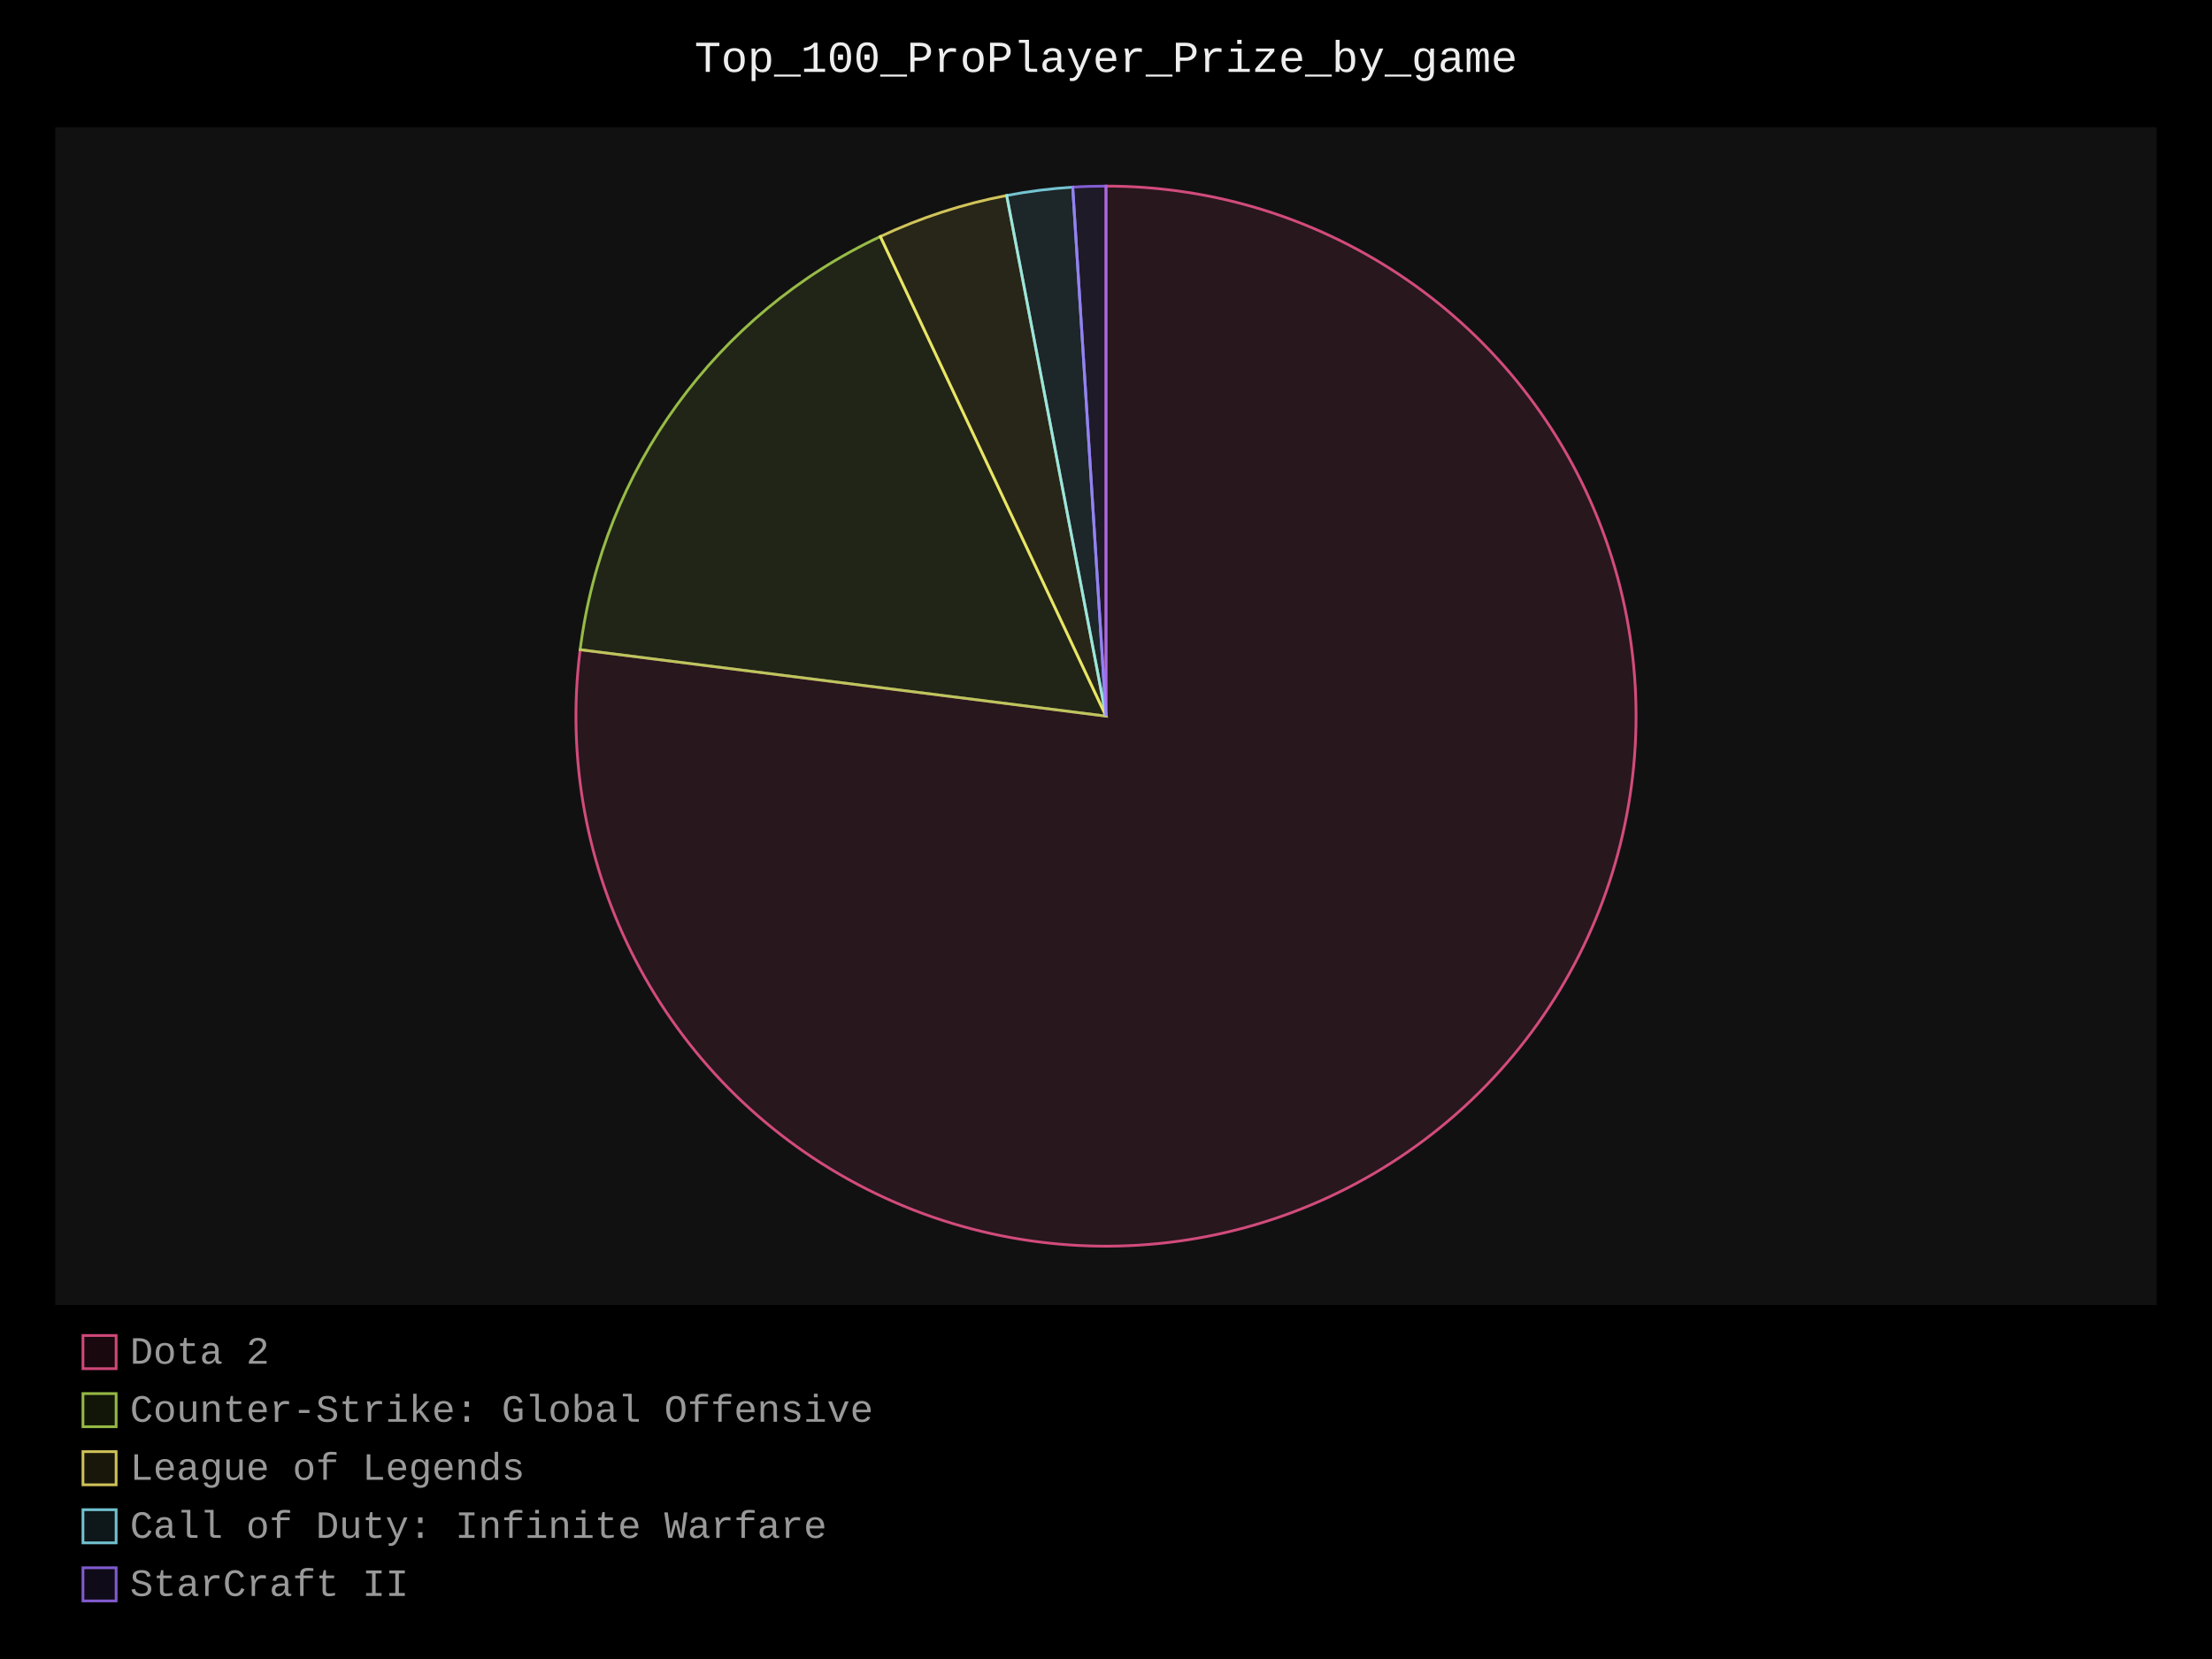
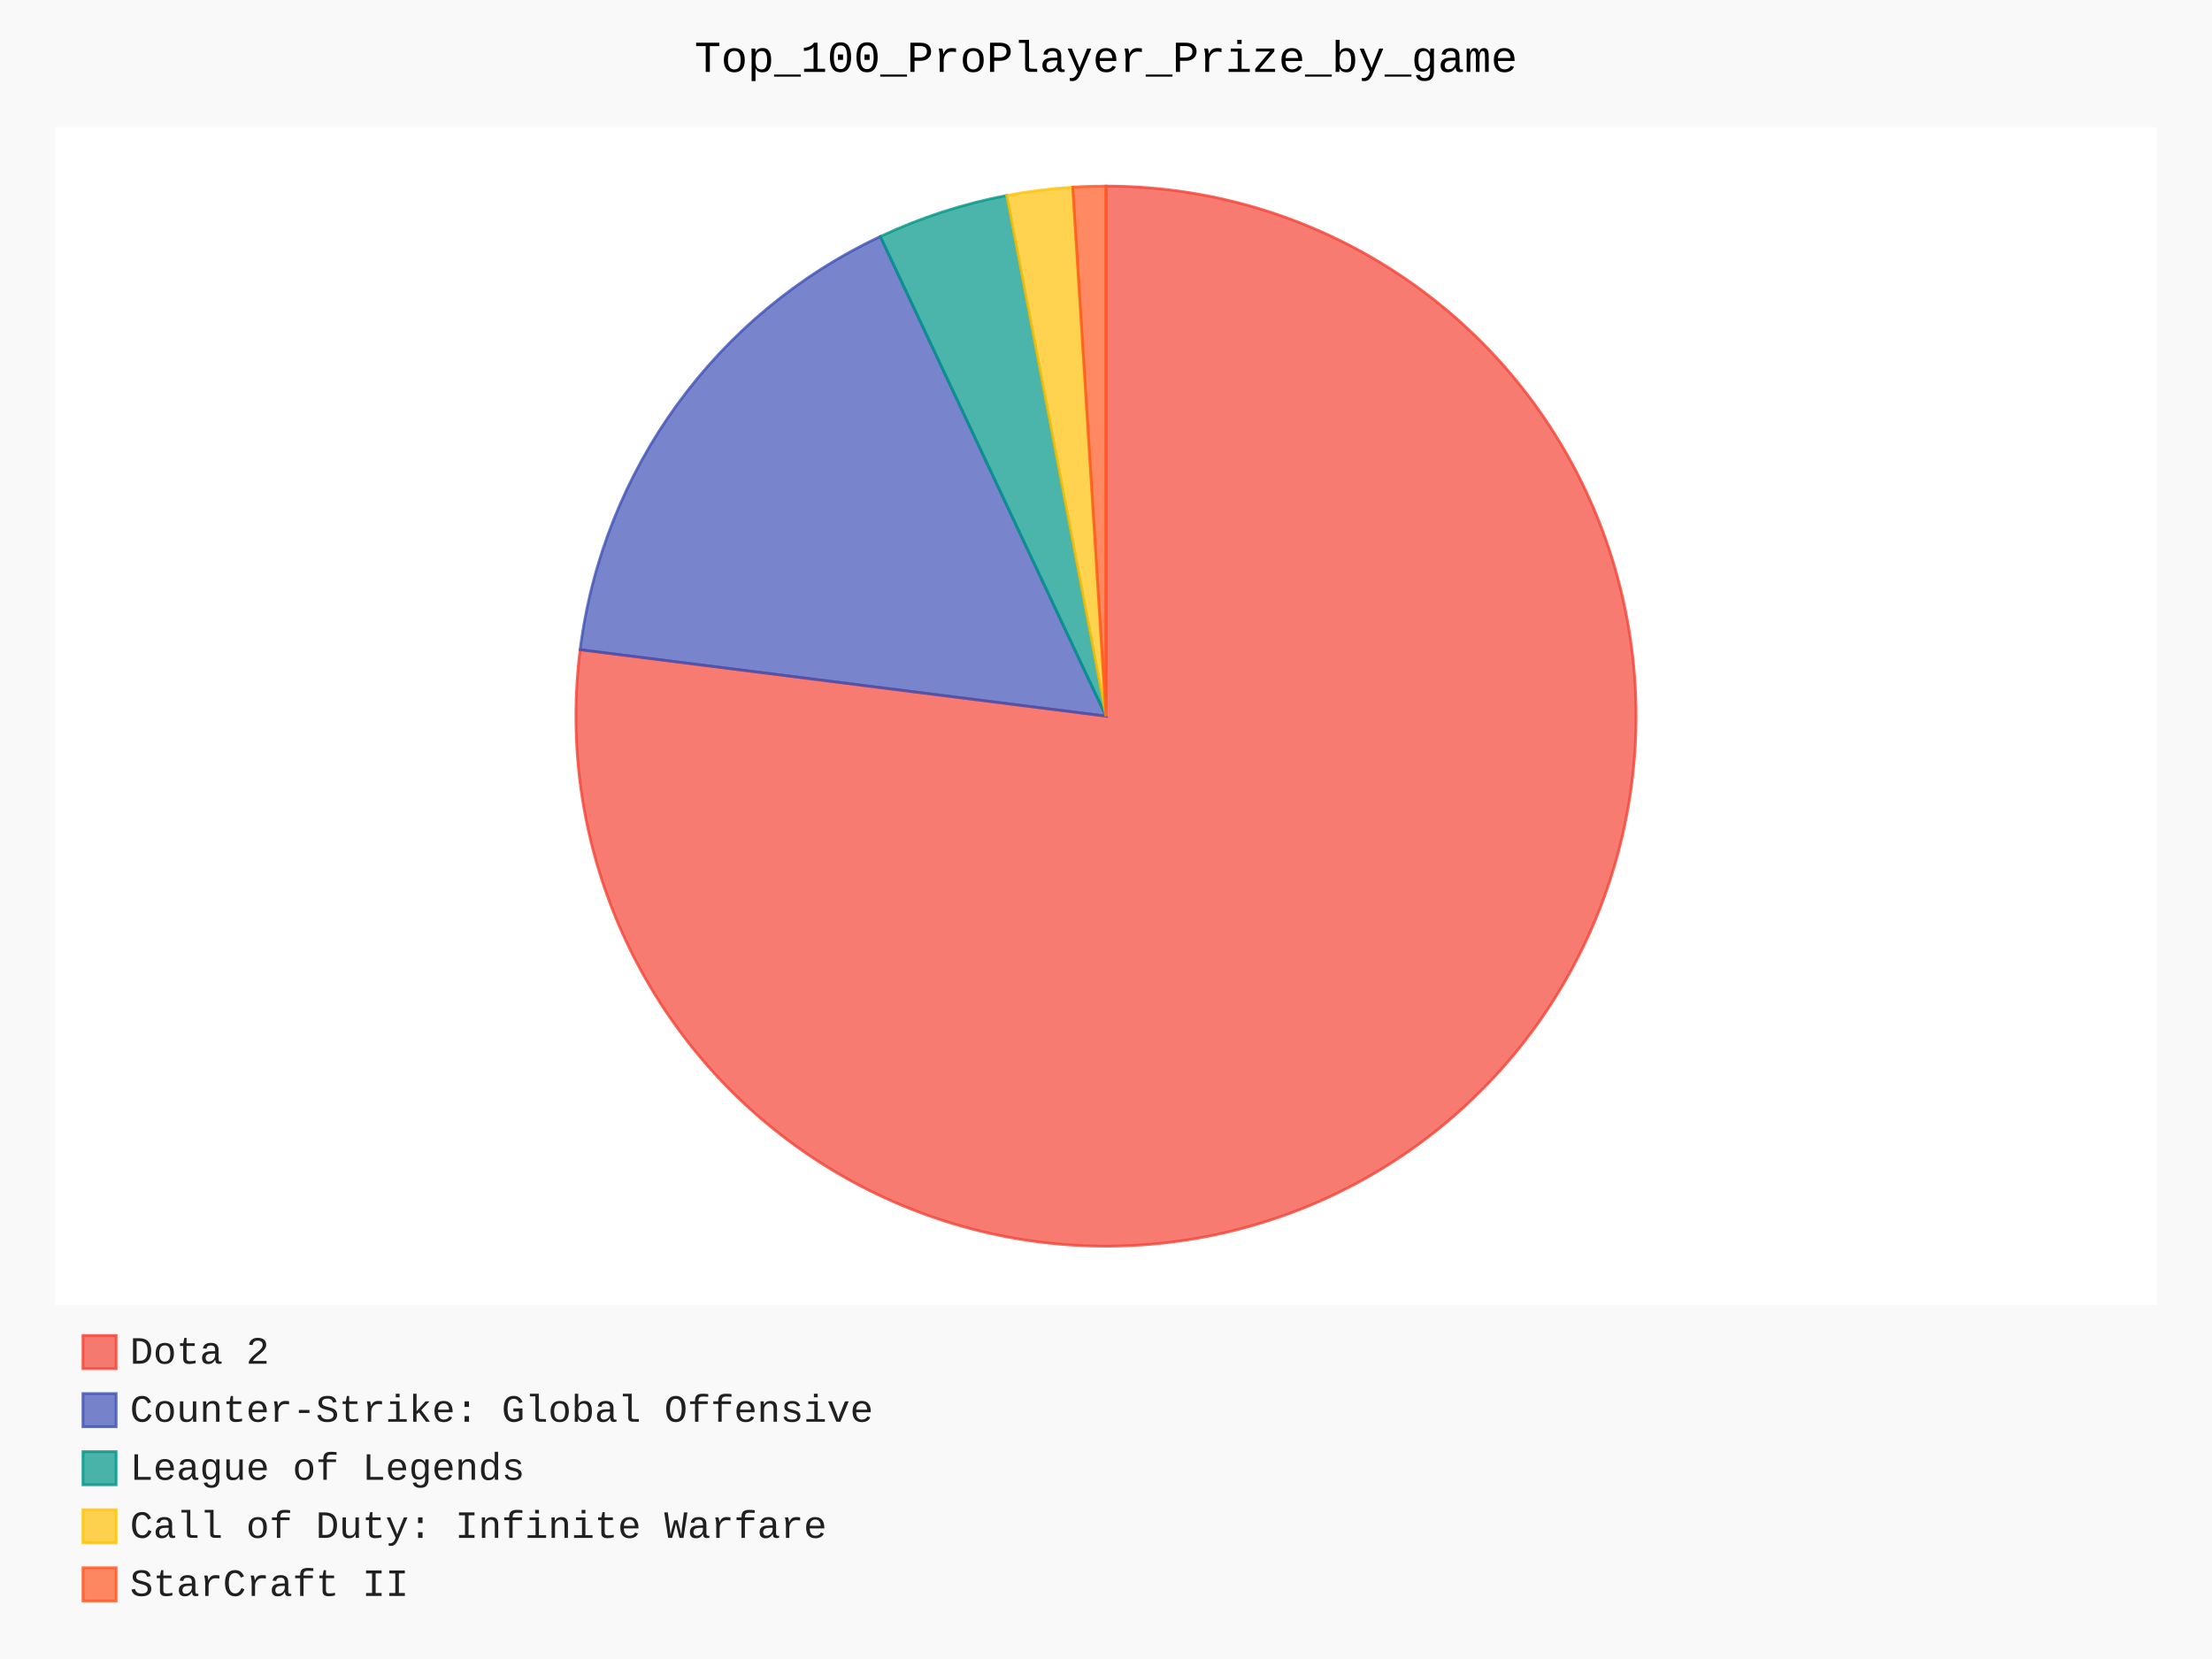
- <svg xmlns="http://www.w3.org/2000/svg" id="chart-c2e0a47d-27a6-40a9-943a-336e4a73676c" class="pygal-chart" viewBox="0 0 800 600">
+ <svg xmlns="http://www.w3.org/2000/svg" class="pygal-chart" id="chart-2a347a57-ea4f-423b-ad0d-33021724ca1d" viewBox="0 0 800 600">
  <defs>
-     <style type="text/css">#chart-c2e0a47d-27a6-40a9-943a-336e4a73676c{-webkit-user-select:none;-webkit-font-smoothing:antialiased;font-family:Consolas,"Liberation Mono",Menlo,Courier,monospace}#chart-c2e0a47d-27a6-40a9-943a-336e4a73676c .title{font-family:Consolas,"Liberation Mono",Menlo,Courier,monospace;font-size:16px}#chart-c2e0a47d-27a6-40a9-943a-336e4a73676c .legends .legend text{font-family:Consolas,"Liberation Mono",Menlo,Courier,monospace;font-size:14px}#chart-c2e0a47d-27a6-40a9-943a-336e4a73676c .axis text{font-family:Consolas,"Liberation Mono",Menlo,Courier,monospace;font-size:10px}#chart-c2e0a47d-27a6-40a9-943a-336e4a73676c .axis text.major{font-family:Consolas,"Liberation Mono",Menlo,Courier,monospace;font-size:10px}#chart-c2e0a47d-27a6-40a9-943a-336e4a73676c .text-overlay text.value{font-family:Consolas,"Liberation Mono",Menlo,Courier,monospace;font-size:16px}#chart-c2e0a47d-27a6-40a9-943a-336e4a73676c .text-overlay text.label{font-family:Consolas,"Liberation Mono",Menlo,Courier,monospace;font-size:10px}#chart-c2e0a47d-27a6-40a9-943a-336e4a73676c .tooltip{font-family:Consolas,"Liberation Mono",Menlo,Courier,monospace;font-size:14px}#chart-c2e0a47d-27a6-40a9-943a-336e4a73676c text.no_data{font-family:Consolas,"Liberation Mono",Menlo,Courier,monospace;font-size:64px}
- #chart-c2e0a47d-27a6-40a9-943a-336e4a73676c{background-color:black}#chart-c2e0a47d-27a6-40a9-943a-336e4a73676c path,#chart-c2e0a47d-27a6-40a9-943a-336e4a73676c line,#chart-c2e0a47d-27a6-40a9-943a-336e4a73676c rect,#chart-c2e0a47d-27a6-40a9-943a-336e4a73676c circle{-webkit-transition:1s ease-out;-moz-transition:1s ease-out;transition:1s ease-out}#chart-c2e0a47d-27a6-40a9-943a-336e4a73676c .graph &gt; .background{fill:black}#chart-c2e0a47d-27a6-40a9-943a-336e4a73676c .plot &gt; .background{fill:#111}#chart-c2e0a47d-27a6-40a9-943a-336e4a73676c .graph{fill:#999}#chart-c2e0a47d-27a6-40a9-943a-336e4a73676c text.no_data{fill:#eee}#chart-c2e0a47d-27a6-40a9-943a-336e4a73676c .title{fill:#eee}#chart-c2e0a47d-27a6-40a9-943a-336e4a73676c .legends .legend text{fill:#999}#chart-c2e0a47d-27a6-40a9-943a-336e4a73676c .legends .legend:hover text{fill:#eee}#chart-c2e0a47d-27a6-40a9-943a-336e4a73676c .axis .line{stroke:#eee}#chart-c2e0a47d-27a6-40a9-943a-336e4a73676c .axis .guide.line{stroke:#555}#chart-c2e0a47d-27a6-40a9-943a-336e4a73676c .axis .major.line{stroke:#999}#chart-c2e0a47d-27a6-40a9-943a-336e4a73676c .axis text.major{fill:#eee}#chart-c2e0a47d-27a6-40a9-943a-336e4a73676c .axis.y .guides:hover .guide.line,#chart-c2e0a47d-27a6-40a9-943a-336e4a73676c .line-graph .axis.x .guides:hover .guide.line,#chart-c2e0a47d-27a6-40a9-943a-336e4a73676c .stackedline-graph .axis.x .guides:hover .guide.line,#chart-c2e0a47d-27a6-40a9-943a-336e4a73676c .xy-graph .axis.x .guides:hover .guide.line{stroke:#eee}#chart-c2e0a47d-27a6-40a9-943a-336e4a73676c .axis .guides:hover text{fill:#eee}#chart-c2e0a47d-27a6-40a9-943a-336e4a73676c .reactive{fill-opacity:.1;stroke-opacity:.8}#chart-c2e0a47d-27a6-40a9-943a-336e4a73676c .ci{stroke:#999}#chart-c2e0a47d-27a6-40a9-943a-336e4a73676c .reactive.active,#chart-c2e0a47d-27a6-40a9-943a-336e4a73676c .active .reactive{fill-opacity:.75;stroke-opacity:.9;stroke-width:4}#chart-c2e0a47d-27a6-40a9-943a-336e4a73676c .ci .reactive.active{stroke-width:1.5}#chart-c2e0a47d-27a6-40a9-943a-336e4a73676c .series text{fill:#eee}#chart-c2e0a47d-27a6-40a9-943a-336e4a73676c .tooltip rect{fill:#111;stroke:#eee;-webkit-transition:opacity 1s ease-out;-moz-transition:opacity 1s ease-out;transition:opacity 1s ease-out}#chart-c2e0a47d-27a6-40a9-943a-336e4a73676c .tooltip .label{fill:#999}#chart-c2e0a47d-27a6-40a9-943a-336e4a73676c .tooltip .label{fill:#999}#chart-c2e0a47d-27a6-40a9-943a-336e4a73676c .tooltip .legend{font-size:.8em;fill:#555}#chart-c2e0a47d-27a6-40a9-943a-336e4a73676c .tooltip .x_label{font-size:.6em;fill:#eee}#chart-c2e0a47d-27a6-40a9-943a-336e4a73676c .tooltip .xlink{font-size:.5em;text-decoration:underline}#chart-c2e0a47d-27a6-40a9-943a-336e4a73676c .tooltip .value{font-size:1.5em}#chart-c2e0a47d-27a6-40a9-943a-336e4a73676c .bound{font-size:.5em}#chart-c2e0a47d-27a6-40a9-943a-336e4a73676c .max-value{font-size:.75em;fill:#555}#chart-c2e0a47d-27a6-40a9-943a-336e4a73676c .map-element{fill:#111;stroke:#555 !important}#chart-c2e0a47d-27a6-40a9-943a-336e4a73676c .map-element .reactive{fill-opacity:inherit;stroke-opacity:inherit}#chart-c2e0a47d-27a6-40a9-943a-336e4a73676c .color-0,#chart-c2e0a47d-27a6-40a9-943a-336e4a73676c .color-0 a:visited{stroke:#ff5995;fill:#ff5995}#chart-c2e0a47d-27a6-40a9-943a-336e4a73676c .color-1,#chart-c2e0a47d-27a6-40a9-943a-336e4a73676c .color-1 a:visited{stroke:#b6e354;fill:#b6e354}#chart-c2e0a47d-27a6-40a9-943a-336e4a73676c .color-2,#chart-c2e0a47d-27a6-40a9-943a-336e4a73676c .color-2 a:visited{stroke:#feed6c;fill:#feed6c}#chart-c2e0a47d-27a6-40a9-943a-336e4a73676c .color-3,#chart-c2e0a47d-27a6-40a9-943a-336e4a73676c .color-3 a:visited{stroke:#8cedff;fill:#8cedff}#chart-c2e0a47d-27a6-40a9-943a-336e4a73676c .color-4,#chart-c2e0a47d-27a6-40a9-943a-336e4a73676c .color-4 a:visited{stroke:#9e6ffe;fill:#9e6ffe}#chart-c2e0a47d-27a6-40a9-943a-336e4a73676c .text-overlay .color-0 text{fill:black}#chart-c2e0a47d-27a6-40a9-943a-336e4a73676c .text-overlay .color-1 text{fill:black}#chart-c2e0a47d-27a6-40a9-943a-336e4a73676c .text-overlay .color-2 text{fill:black}#chart-c2e0a47d-27a6-40a9-943a-336e4a73676c .text-overlay .color-3 text{fill:black}#chart-c2e0a47d-27a6-40a9-943a-336e4a73676c .text-overlay .color-4 text{fill:black}
- #chart-c2e0a47d-27a6-40a9-943a-336e4a73676c text.no_data{text-anchor:middle}#chart-c2e0a47d-27a6-40a9-943a-336e4a73676c .guide.line{fill:none}#chart-c2e0a47d-27a6-40a9-943a-336e4a73676c .centered{text-anchor:middle}#chart-c2e0a47d-27a6-40a9-943a-336e4a73676c .title{text-anchor:middle}#chart-c2e0a47d-27a6-40a9-943a-336e4a73676c .legends .legend text{fill-opacity:1}#chart-c2e0a47d-27a6-40a9-943a-336e4a73676c .axis.x text{text-anchor:middle}#chart-c2e0a47d-27a6-40a9-943a-336e4a73676c .axis.x:not(.web) text[transform]{text-anchor:start}#chart-c2e0a47d-27a6-40a9-943a-336e4a73676c .axis.x:not(.web) text[transform].backwards{text-anchor:end}#chart-c2e0a47d-27a6-40a9-943a-336e4a73676c .axis.y text{text-anchor:end}#chart-c2e0a47d-27a6-40a9-943a-336e4a73676c .axis.y text[transform].backwards{text-anchor:start}#chart-c2e0a47d-27a6-40a9-943a-336e4a73676c .axis.y2 text{text-anchor:start}#chart-c2e0a47d-27a6-40a9-943a-336e4a73676c .axis.y2 text[transform].backwards{text-anchor:end}#chart-c2e0a47d-27a6-40a9-943a-336e4a73676c .axis .guide.line{stroke-dasharray:4,4}#chart-c2e0a47d-27a6-40a9-943a-336e4a73676c .axis .major.guide.line{stroke-dasharray:6,6}#chart-c2e0a47d-27a6-40a9-943a-336e4a73676c .horizontal .axis.y .guide.line,#chart-c2e0a47d-27a6-40a9-943a-336e4a73676c .horizontal .axis.y2 .guide.line,#chart-c2e0a47d-27a6-40a9-943a-336e4a73676c .vertical .axis.x .guide.line{opacity:0}#chart-c2e0a47d-27a6-40a9-943a-336e4a73676c .horizontal .axis.always_show .guide.line,#chart-c2e0a47d-27a6-40a9-943a-336e4a73676c .vertical .axis.always_show .guide.line{opacity:1 !important}#chart-c2e0a47d-27a6-40a9-943a-336e4a73676c .axis.y .guides:hover .guide.line,#chart-c2e0a47d-27a6-40a9-943a-336e4a73676c .axis.y2 .guides:hover .guide.line,#chart-c2e0a47d-27a6-40a9-943a-336e4a73676c .axis.x .guides:hover .guide.line{opacity:1}#chart-c2e0a47d-27a6-40a9-943a-336e4a73676c .axis .guides:hover text{opacity:1}#chart-c2e0a47d-27a6-40a9-943a-336e4a73676c .nofill{fill:none}#chart-c2e0a47d-27a6-40a9-943a-336e4a73676c .subtle-fill{fill-opacity:.2}#chart-c2e0a47d-27a6-40a9-943a-336e4a73676c .dot{stroke-width:1px;fill-opacity:1}#chart-c2e0a47d-27a6-40a9-943a-336e4a73676c .dot.active{stroke-width:5px}#chart-c2e0a47d-27a6-40a9-943a-336e4a73676c .dot.negative{fill:transparent}#chart-c2e0a47d-27a6-40a9-943a-336e4a73676c text,#chart-c2e0a47d-27a6-40a9-943a-336e4a73676c tspan{stroke:none !important}#chart-c2e0a47d-27a6-40a9-943a-336e4a73676c .series text.active{opacity:1}#chart-c2e0a47d-27a6-40a9-943a-336e4a73676c .tooltip rect{fill-opacity:.95;stroke-width:.5}#chart-c2e0a47d-27a6-40a9-943a-336e4a73676c .tooltip text{fill-opacity:1}#chart-c2e0a47d-27a6-40a9-943a-336e4a73676c .showable{visibility:hidden}#chart-c2e0a47d-27a6-40a9-943a-336e4a73676c .showable.shown{visibility:visible}#chart-c2e0a47d-27a6-40a9-943a-336e4a73676c .gauge-background{fill:rgba(229,229,229,1);stroke:none}#chart-c2e0a47d-27a6-40a9-943a-336e4a73676c .bg-lines{stroke:black;stroke-width:2px}</style>
+     <style type="text/css">#chart-2a347a57-ea4f-423b-ad0d-33021724ca1d{-webkit-user-select:none;-webkit-font-smoothing:antialiased;font-family:Consolas,"Liberation Mono",Menlo,Courier,monospace}#chart-2a347a57-ea4f-423b-ad0d-33021724ca1d .title{font-family:Consolas,"Liberation Mono",Menlo,Courier,monospace;font-size:16px}#chart-2a347a57-ea4f-423b-ad0d-33021724ca1d .legends .legend text{font-family:Consolas,"Liberation Mono",Menlo,Courier,monospace;font-size:14px}#chart-2a347a57-ea4f-423b-ad0d-33021724ca1d .axis text{font-family:Consolas,"Liberation Mono",Menlo,Courier,monospace;font-size:10px}#chart-2a347a57-ea4f-423b-ad0d-33021724ca1d .axis text.major{font-family:Consolas,"Liberation Mono",Menlo,Courier,monospace;font-size:10px}#chart-2a347a57-ea4f-423b-ad0d-33021724ca1d .text-overlay text.value{font-family:Consolas,"Liberation Mono",Menlo,Courier,monospace;font-size:16px}#chart-2a347a57-ea4f-423b-ad0d-33021724ca1d .text-overlay text.label{font-family:Consolas,"Liberation Mono",Menlo,Courier,monospace;font-size:10px}#chart-2a347a57-ea4f-423b-ad0d-33021724ca1d .tooltip{font-family:Consolas,"Liberation Mono",Menlo,Courier,monospace;font-size:14px}#chart-2a347a57-ea4f-423b-ad0d-33021724ca1d text.no_data{font-family:Consolas,"Liberation Mono",Menlo,Courier,monospace;font-size:64px}
+ #chart-2a347a57-ea4f-423b-ad0d-33021724ca1d{background-color:rgba(249,249,249,1)}#chart-2a347a57-ea4f-423b-ad0d-33021724ca1d path,#chart-2a347a57-ea4f-423b-ad0d-33021724ca1d line,#chart-2a347a57-ea4f-423b-ad0d-33021724ca1d rect,#chart-2a347a57-ea4f-423b-ad0d-33021724ca1d circle{-webkit-transition:150ms;-moz-transition:150ms;transition:150ms}#chart-2a347a57-ea4f-423b-ad0d-33021724ca1d .graph &gt; .background{fill:rgba(249,249,249,1)}#chart-2a347a57-ea4f-423b-ad0d-33021724ca1d .plot &gt; .background{fill:rgba(255,255,255,1)}#chart-2a347a57-ea4f-423b-ad0d-33021724ca1d .graph{fill:rgba(0,0,0,.87)}#chart-2a347a57-ea4f-423b-ad0d-33021724ca1d text.no_data{fill:rgba(0,0,0,1)}#chart-2a347a57-ea4f-423b-ad0d-33021724ca1d .title{fill:rgba(0,0,0,1)}#chart-2a347a57-ea4f-423b-ad0d-33021724ca1d .legends .legend text{fill:rgba(0,0,0,.87)}#chart-2a347a57-ea4f-423b-ad0d-33021724ca1d .legends .legend:hover text{fill:rgba(0,0,0,1)}#chart-2a347a57-ea4f-423b-ad0d-33021724ca1d .axis .line{stroke:rgba(0,0,0,1)}#chart-2a347a57-ea4f-423b-ad0d-33021724ca1d .axis .guide.line{stroke:rgba(0,0,0,.54)}#chart-2a347a57-ea4f-423b-ad0d-33021724ca1d .axis .major.line{stroke:rgba(0,0,0,.87)}#chart-2a347a57-ea4f-423b-ad0d-33021724ca1d .axis text.major{fill:rgba(0,0,0,1)}#chart-2a347a57-ea4f-423b-ad0d-33021724ca1d .axis.y .guides:hover .guide.line,#chart-2a347a57-ea4f-423b-ad0d-33021724ca1d .line-graph .axis.x .guides:hover .guide.line,#chart-2a347a57-ea4f-423b-ad0d-33021724ca1d .stackedline-graph .axis.x .guides:hover .guide.line,#chart-2a347a57-ea4f-423b-ad0d-33021724ca1d .xy-graph .axis.x .guides:hover .guide.line{stroke:rgba(0,0,0,1)}#chart-2a347a57-ea4f-423b-ad0d-33021724ca1d .axis .guides:hover text{fill:rgba(0,0,0,1)}#chart-2a347a57-ea4f-423b-ad0d-33021724ca1d .reactive{fill-opacity:.7;stroke-opacity:.8}#chart-2a347a57-ea4f-423b-ad0d-33021724ca1d .ci{stroke:rgba(0,0,0,.87)}#chart-2a347a57-ea4f-423b-ad0d-33021724ca1d .reactive.active,#chart-2a347a57-ea4f-423b-ad0d-33021724ca1d .active .reactive{fill-opacity:.8;stroke-opacity:.9;stroke-width:4}#chart-2a347a57-ea4f-423b-ad0d-33021724ca1d .ci .reactive.active{stroke-width:1.5}#chart-2a347a57-ea4f-423b-ad0d-33021724ca1d .series text{fill:rgba(0,0,0,1)}#chart-2a347a57-ea4f-423b-ad0d-33021724ca1d .tooltip rect{fill:rgba(255,255,255,1);stroke:rgba(0,0,0,1);-webkit-transition:opacity 150ms;-moz-transition:opacity 150ms;transition:opacity 150ms}#chart-2a347a57-ea4f-423b-ad0d-33021724ca1d .tooltip .label{fill:rgba(0,0,0,.87)}#chart-2a347a57-ea4f-423b-ad0d-33021724ca1d .tooltip .label{fill:rgba(0,0,0,.87)}#chart-2a347a57-ea4f-423b-ad0d-33021724ca1d .tooltip .legend{font-size:.8em;fill:rgba(0,0,0,.54)}#chart-2a347a57-ea4f-423b-ad0d-33021724ca1d .tooltip .x_label{font-size:.6em;fill:rgba(0,0,0,1)}#chart-2a347a57-ea4f-423b-ad0d-33021724ca1d .tooltip .xlink{font-size:.5em;text-decoration:underline}#chart-2a347a57-ea4f-423b-ad0d-33021724ca1d .tooltip .value{font-size:1.5em}#chart-2a347a57-ea4f-423b-ad0d-33021724ca1d .bound{font-size:.5em}#chart-2a347a57-ea4f-423b-ad0d-33021724ca1d .max-value{font-size:.75em;fill:rgba(0,0,0,.54)}#chart-2a347a57-ea4f-423b-ad0d-33021724ca1d .map-element{fill:rgba(255,255,255,1);stroke:rgba(0,0,0,.54) !important}#chart-2a347a57-ea4f-423b-ad0d-33021724ca1d .map-element .reactive{fill-opacity:inherit;stroke-opacity:inherit}#chart-2a347a57-ea4f-423b-ad0d-33021724ca1d .color-0,#chart-2a347a57-ea4f-423b-ad0d-33021724ca1d .color-0 a:visited{stroke:#F44336;fill:#F44336}#chart-2a347a57-ea4f-423b-ad0d-33021724ca1d .color-1,#chart-2a347a57-ea4f-423b-ad0d-33021724ca1d .color-1 a:visited{stroke:#3F51B5;fill:#3F51B5}#chart-2a347a57-ea4f-423b-ad0d-33021724ca1d .color-2,#chart-2a347a57-ea4f-423b-ad0d-33021724ca1d .color-2 a:visited{stroke:#009688;fill:#009688}#chart-2a347a57-ea4f-423b-ad0d-33021724ca1d .color-3,#chart-2a347a57-ea4f-423b-ad0d-33021724ca1d .color-3 a:visited{stroke:#FFC107;fill:#FFC107}#chart-2a347a57-ea4f-423b-ad0d-33021724ca1d .color-4,#chart-2a347a57-ea4f-423b-ad0d-33021724ca1d .color-4 a:visited{stroke:#FF5722;fill:#FF5722}#chart-2a347a57-ea4f-423b-ad0d-33021724ca1d .text-overlay .color-0 text{fill:black}#chart-2a347a57-ea4f-423b-ad0d-33021724ca1d .text-overlay .color-1 text{fill:black}#chart-2a347a57-ea4f-423b-ad0d-33021724ca1d .text-overlay .color-2 text{fill:black}#chart-2a347a57-ea4f-423b-ad0d-33021724ca1d .text-overlay .color-3 text{fill:black}#chart-2a347a57-ea4f-423b-ad0d-33021724ca1d .text-overlay .color-4 text{fill:black}
+ #chart-2a347a57-ea4f-423b-ad0d-33021724ca1d text.no_data{text-anchor:middle}#chart-2a347a57-ea4f-423b-ad0d-33021724ca1d .guide.line{fill:none}#chart-2a347a57-ea4f-423b-ad0d-33021724ca1d .centered{text-anchor:middle}#chart-2a347a57-ea4f-423b-ad0d-33021724ca1d .title{text-anchor:middle}#chart-2a347a57-ea4f-423b-ad0d-33021724ca1d .legends .legend text{fill-opacity:1}#chart-2a347a57-ea4f-423b-ad0d-33021724ca1d .axis.x text{text-anchor:middle}#chart-2a347a57-ea4f-423b-ad0d-33021724ca1d .axis.x:not(.web) text[transform]{text-anchor:start}#chart-2a347a57-ea4f-423b-ad0d-33021724ca1d .axis.x:not(.web) text[transform].backwards{text-anchor:end}#chart-2a347a57-ea4f-423b-ad0d-33021724ca1d .axis.y text{text-anchor:end}#chart-2a347a57-ea4f-423b-ad0d-33021724ca1d .axis.y text[transform].backwards{text-anchor:start}#chart-2a347a57-ea4f-423b-ad0d-33021724ca1d .axis.y2 text{text-anchor:start}#chart-2a347a57-ea4f-423b-ad0d-33021724ca1d .axis.y2 text[transform].backwards{text-anchor:end}#chart-2a347a57-ea4f-423b-ad0d-33021724ca1d .axis .guide.line{stroke-dasharray:4,4}#chart-2a347a57-ea4f-423b-ad0d-33021724ca1d .axis .major.guide.line{stroke-dasharray:6,6}#chart-2a347a57-ea4f-423b-ad0d-33021724ca1d .horizontal .axis.y .guide.line,#chart-2a347a57-ea4f-423b-ad0d-33021724ca1d .horizontal .axis.y2 .guide.line,#chart-2a347a57-ea4f-423b-ad0d-33021724ca1d .vertical .axis.x .guide.line{opacity:0}#chart-2a347a57-ea4f-423b-ad0d-33021724ca1d .horizontal .axis.always_show .guide.line,#chart-2a347a57-ea4f-423b-ad0d-33021724ca1d .vertical .axis.always_show .guide.line{opacity:1 !important}#chart-2a347a57-ea4f-423b-ad0d-33021724ca1d .axis.y .guides:hover .guide.line,#chart-2a347a57-ea4f-423b-ad0d-33021724ca1d .axis.y2 .guides:hover .guide.line,#chart-2a347a57-ea4f-423b-ad0d-33021724ca1d .axis.x .guides:hover .guide.line{opacity:1}#chart-2a347a57-ea4f-423b-ad0d-33021724ca1d .axis .guides:hover text{opacity:1}#chart-2a347a57-ea4f-423b-ad0d-33021724ca1d .nofill{fill:none}#chart-2a347a57-ea4f-423b-ad0d-33021724ca1d .subtle-fill{fill-opacity:.2}#chart-2a347a57-ea4f-423b-ad0d-33021724ca1d .dot{stroke-width:1px;fill-opacity:1}#chart-2a347a57-ea4f-423b-ad0d-33021724ca1d .dot.active{stroke-width:5px}#chart-2a347a57-ea4f-423b-ad0d-33021724ca1d .dot.negative{fill:transparent}#chart-2a347a57-ea4f-423b-ad0d-33021724ca1d text,#chart-2a347a57-ea4f-423b-ad0d-33021724ca1d tspan{stroke:none !important}#chart-2a347a57-ea4f-423b-ad0d-33021724ca1d .series text.active{opacity:1}#chart-2a347a57-ea4f-423b-ad0d-33021724ca1d .tooltip rect{fill-opacity:.95;stroke-width:.5}#chart-2a347a57-ea4f-423b-ad0d-33021724ca1d .tooltip text{fill-opacity:1}#chart-2a347a57-ea4f-423b-ad0d-33021724ca1d .showable{visibility:hidden}#chart-2a347a57-ea4f-423b-ad0d-33021724ca1d .showable.shown{visibility:visible}#chart-2a347a57-ea4f-423b-ad0d-33021724ca1d .gauge-background{fill:rgba(229,229,229,1);stroke:none}#chart-2a347a57-ea4f-423b-ad0d-33021724ca1d .bg-lines{stroke:rgba(249,249,249,1);stroke-width:2px}</style>
  </defs>
  <g class="graph pie-graph vertical">
    <rect class="background" height="600" width="800" x="0" y="0" />
    <g class="plot" transform="translate(20, 46)">
      <rect class="background" height="426.0" width="760" x="0" y="0" />
      <g class="series serie-0 color-0">
        <g class="slices">
          <g class="slice">
            <path class="slice reactive tooltip-trigger" d="M380 21.3 A191.7 191.7 0 1 1 189.812 188.974 L380 213 A0 0 0 1 0 380 213 z" />
          </g>
        </g>
      </g>
      <g class="series serie-1 color-1">
        <g class="slices">
          <g class="slice">
            <path class="slice reactive tooltip-trigger" d="M189.812 188.974 A191.7 191.7 0 0 1 298.378 39.545 L380 213 A0 0 0 0 0 380 213 z" />
          </g>
        </g>
      </g>
      <g class="series serie-2 color-2">
        <g class="slices">
          <g class="slice">
            <path class="slice reactive tooltip-trigger" d="M298.378 39.545 A191.7 191.7 0 0 1 344.079 24.696 L380 213 A0 0 0 0 0 380 213 z" />
          </g>
        </g>
      </g>
      <g class="series serie-3 color-3">
        <g class="slices">
          <g class="slice">
            <path class="slice reactive tooltip-trigger" d="M344.079 24.696 A191.7 191.7 0 0 1 367.963 21.678 L380 213 A0 0 0 0 0 380 213 z" />
          </g>
        </g>
      </g>
      <g class="series serie-4 color-4">
        <g class="slices">
          <g class="slice">
            <path class="slice reactive tooltip-trigger" d="M367.963 21.678 A191.7 191.7 0 0 1 380 21.3 L380 213 A0 0 0 0 0 380 213 z" />
          </g>
        </g>
      </g>
    </g>
    <g class="titles">
      <text class="title plot_title" x="400.0" y="26">Top_100_ProPlayer_Prize_by_game</text>
    </g>
    <g class="plot overlay" transform="translate(20, 46)">
      <g class="series serie-0 color-0" />
      <g class="series serie-1 color-1" />
      <g class="series serie-2 color-2" />
      <g class="series serie-3 color-3" />
      <g class="series serie-4 color-4" />
    </g>
    <g class="plot text-overlay" transform="translate(20, 46)">
      <g class="series serie-0 color-0" />
      <g class="series serie-1 color-1" />
      <g class="series serie-2 color-2" />
      <g class="series serie-3 color-3" />
      <g class="series serie-4 color-4" />
    </g>
    <g class="plot tooltip-overlay" transform="translate(20, 46)">
      <g class="tooltip" style="opacity: 0" transform="translate(0 0)">
        <rect class="tooltip-box" height="0" rx="0" ry="0" width="0" />
        <g class="text" />
      </g>
    </g>
    <g class="legends" transform="translate(30, 482)">
      <g class="legend reactive activate-serie" id="activate-serie-0">
        <rect class="color-0 reactive" height="12" width="12" x="0.0" y="1.0" />
        <text x="17.0" y="11.2">Dota 2</text>
      </g>
      <g class="legend reactive activate-serie" id="activate-serie-1">
        <rect class="color-1 reactive" height="12" width="12" x="0.0" y="22.0" />
        <text x="17.0" y="32.2">Counter-Strike: Global Offensive</text>
      </g>
      <g class="legend reactive activate-serie" id="activate-serie-2">
        <rect class="color-2 reactive" height="12" width="12" x="0.0" y="43.0" />
        <text x="17.0" y="53.2">League of Legends</text>
      </g>
      <g class="legend reactive activate-serie" id="activate-serie-3">
        <rect class="color-3 reactive" height="12" width="12" x="0.0" y="64.0" />
        <text x="17.0" y="74.2">Call of Duty: Infinite Warfare</text>
      </g>
      <g class="legend reactive activate-serie" id="activate-serie-4">
        <rect class="color-4 reactive" height="12" width="12" x="0.0" y="85.0" />
        <text x="17.0" y="95.2">StarCraft II</text>
      </g>
    </g>
  </g>
</svg>
